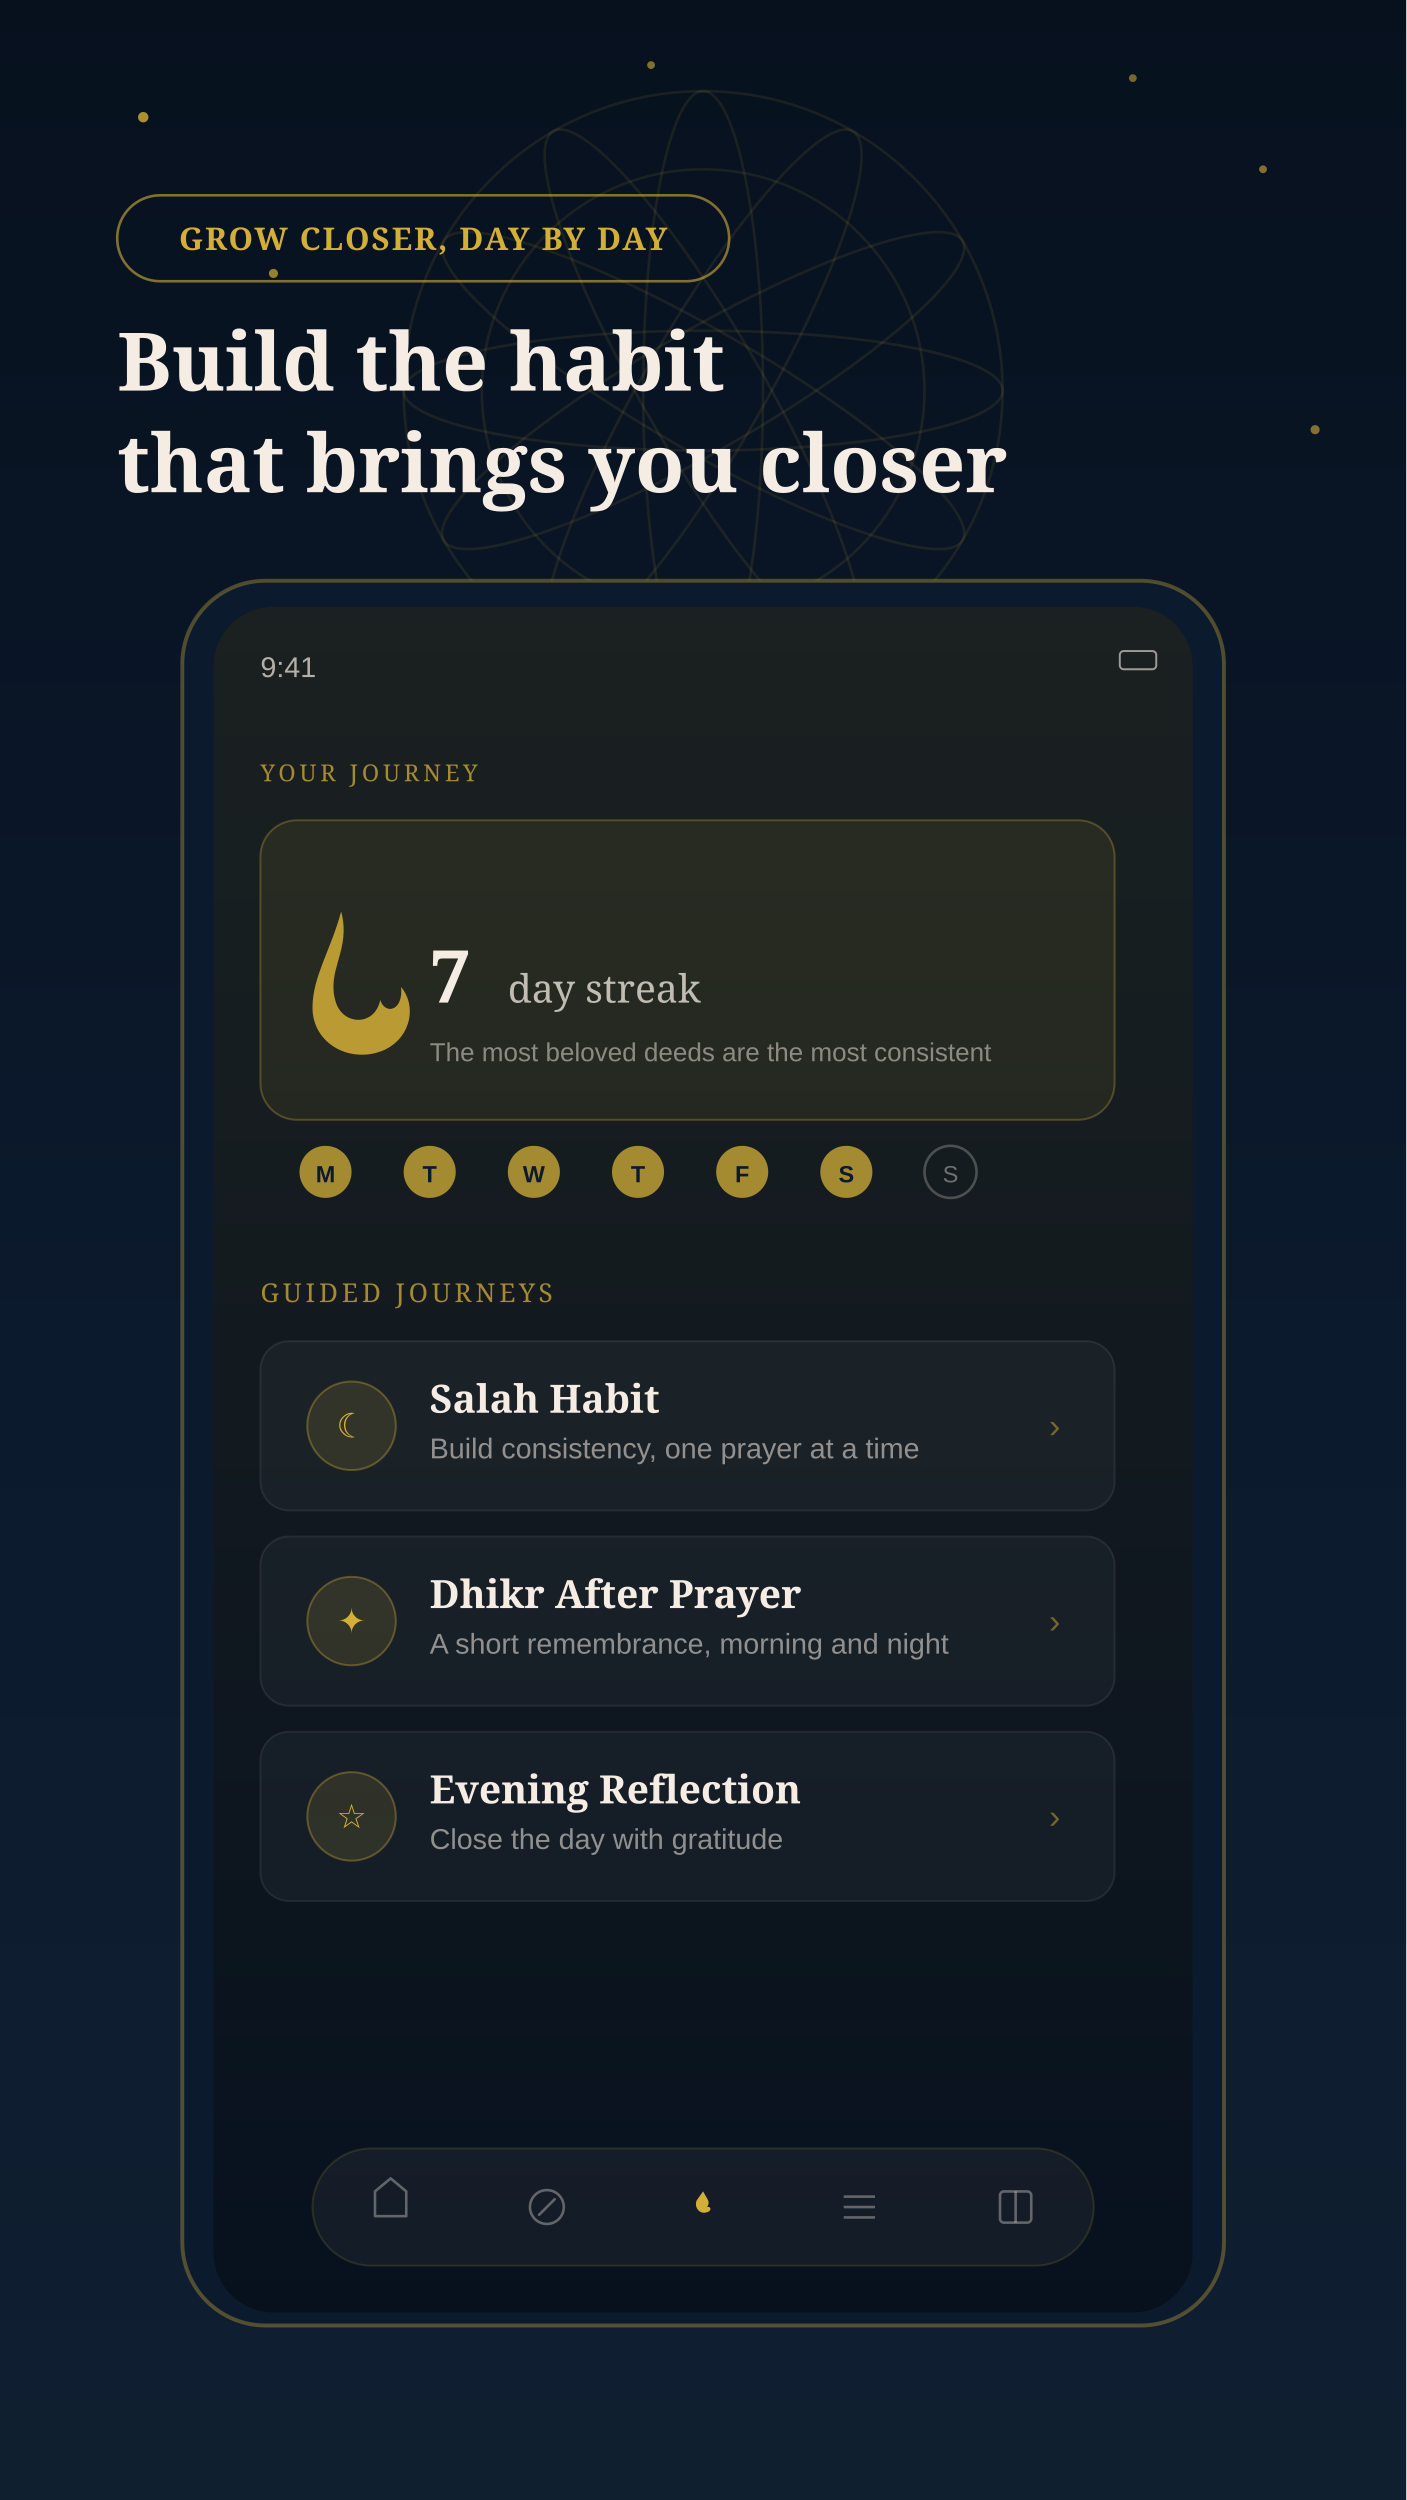
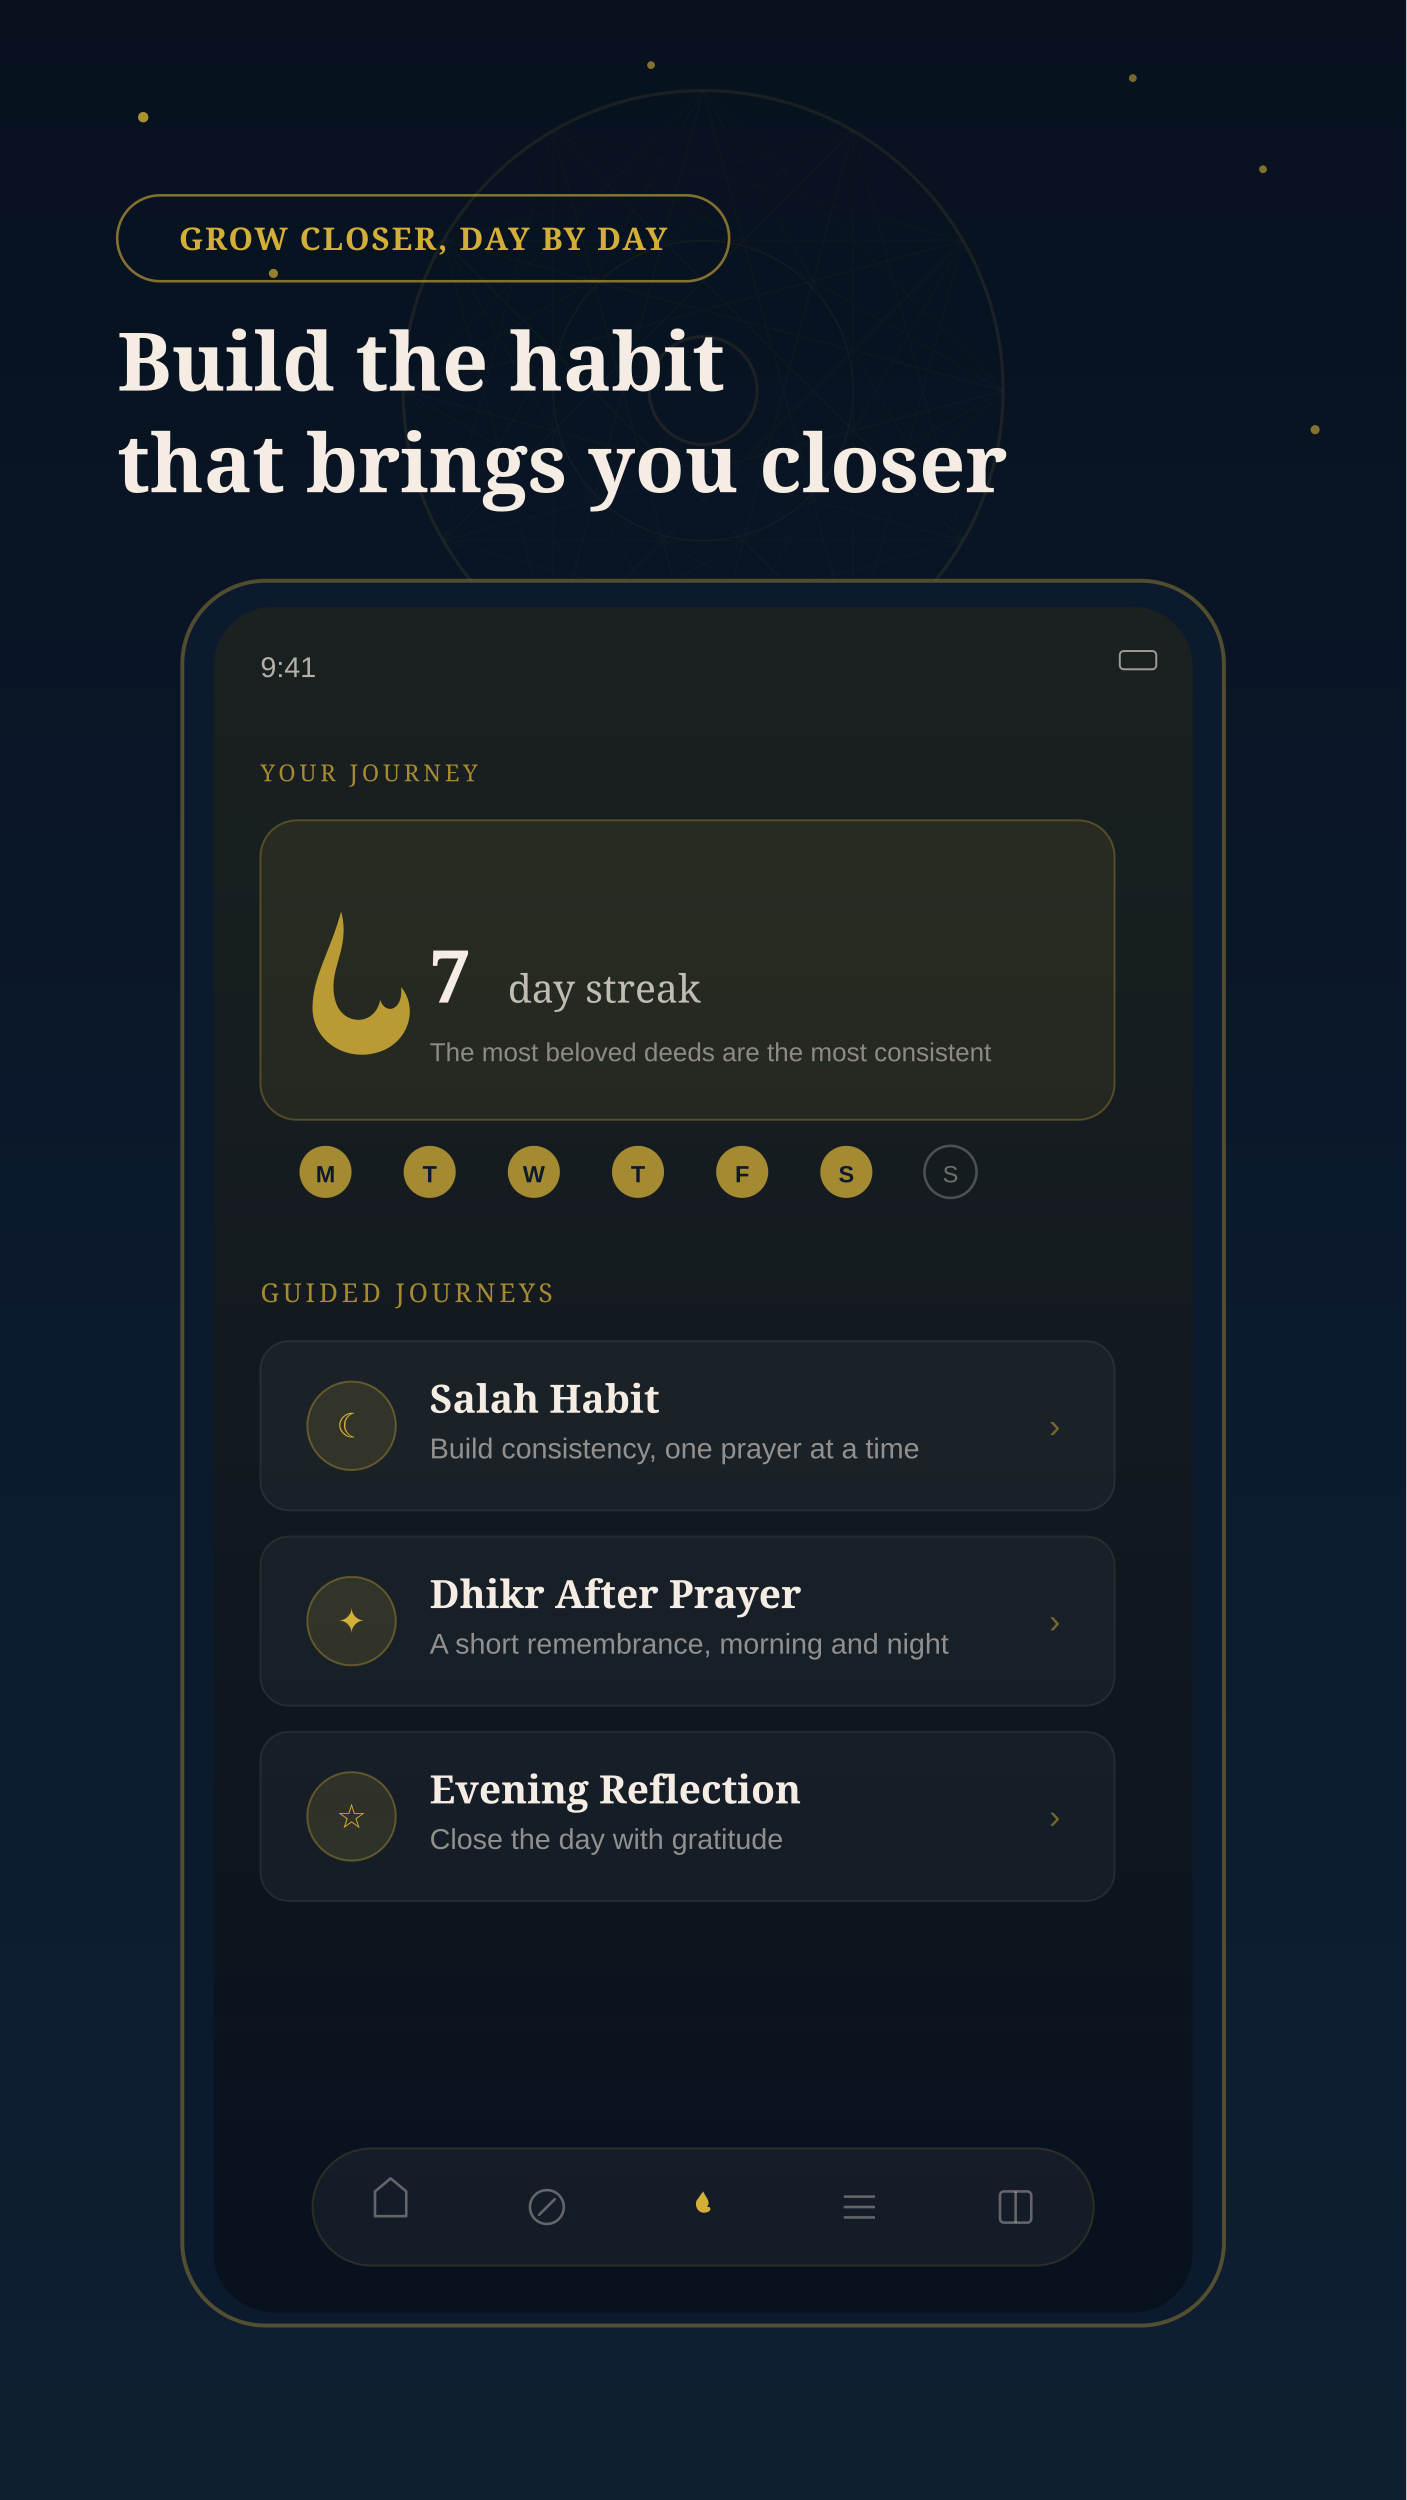
<svg xmlns="http://www.w3.org/2000/svg" width="1080" height="1920" viewBox="0 0 1080 1920" role="img">
  <defs>
    <linearGradient id="bgGrad3" x1="0" y1="0" x2="0" y2="1">
      <stop offset="0" stop-color="#07111E" />
      <stop offset="0.55" stop-color="#0C1A2E" />
      <stop offset="1" stop-color="#0F1F30" />
    </linearGradient>
    <linearGradient id="screenGlow3" x1="0" y1="0" x2="0" y2="1">
      <stop offset="0" stop-color="#D4AF37" stop-opacity="0.10" />
      <stop offset="1" stop-color="#D4AF37" stop-opacity="0" />
    </linearGradient>
    <clipPath id="screenClip3">
      <rect x="164" y="466" width="752" height="1310" rx="46" />
    </clipPath>
  </defs>
  <rect x="0" y="0" width="1080" height="1920" fill="url(#bgGrad3)" />
-   <g stroke="#D4AF37" stroke-opacity="0.10" fill="none" stroke-width="2">
-     <circle cx="540" cy="300" r="230" />
-     <circle cx="540" cy="300" r="170" />
-     <g transform="translate(540,300)">
-       <ellipse cx="0" cy="0" rx="230" ry="46" transform="rotate(0)" />
-       <ellipse cx="0" cy="0" rx="230" ry="46" transform="rotate(30)" />
-       <ellipse cx="0" cy="0" rx="230" ry="46" transform="rotate(60)" />
-       <ellipse cx="0" cy="0" rx="230" ry="46" transform="rotate(90)" />
-       <ellipse cx="0" cy="0" rx="230" ry="46" transform="rotate(120)" />
-       <ellipse cx="0" cy="0" rx="230" ry="46" transform="rotate(150)" />
-     </g>
+   <g transform="translate(300,60) scale(4.8)" opacity="0.16" fill="none" stroke="#D4AF37" stroke-linejoin="round" stroke-linecap="round">
+     <circle cx="50" cy="50" r="48" stroke-width="0.5" opacity="0.6" />
+     <path d="M 50.00,2.00 L 98.00,50.00 M 74.00,8.43 L 91.57,74.00 M 91.57,26.00 L 74.00,91.57 M 98.00,50.00 L 50.00,98.00 M 91.57,74.00 L 26.00,91.57 M 74.00,91.57 L 8.43,74.00 M 50.00,98.00 L 2.00,50.00 M 26.00,91.57 L 8.43,26.00 M 8.43,74.00 L 26.00,8.43 M 2.00,50.00 L 50.00,2.00 M 8.43,26.00 L 74.00,8.43 M 26.00,8.43 L 91.57,26.00" stroke-width="0.27" opacity="0.1" />
+     <path d="M 50.00,2.00 L 91.57,74.00 M 74.00,8.43 L 74.00,91.57 M 91.57,26.00 L 50.00,98.00 M 98.00,50.00 L 26.00,91.57 M 91.57,74.00 L 8.43,74.00 M 74.00,91.57 L 2.00,50.00 M 50.00,98.00 L 8.43,26.00 M 26.00,91.57 L 26.00,8.43 M 8.43,74.00 L 50.00,2.00 M 2.00,50.00 L 74.00,8.43 M 8.43,26.00 L 91.57,26.00 M 26.00,8.43 L 98.00,50.00" stroke-width="0.27" opacity="0.1" />
+     <path d="M 50.00,2.00 L 74.00,91.57 M 74.00,8.43 L 50.00,98.00 M 91.57,26.00 L 26.00,91.57 M 98.00,50.00 L 8.43,74.00 M 91.57,74.00 L 2.00,50.00 M 74.00,91.57 L 8.43,26.00 M 50.00,98.00 L 26.00,8.43 M 26.00,91.57 L 50.00,2.00 M 8.43,74.00 L 74.00,8.43 M 2.00,50.00 L 91.57,26.00 M 8.43,26.00 L 98.00,50.00 M 26.00,8.43 L 91.57,74.00" stroke-width="0.27" opacity="0.15" />
+     <circle cx="50" cy="50" r="24" stroke-width="0.24" opacity="0.3" />
+     <circle cx="50" cy="50" r="8.64" stroke-width="0.5" opacity="0.6" />
  </g>
  <g fill="#D4AF37">
    <circle cx="110" cy="90" r="4" fill-opacity="0.8" />
    <circle cx="970" cy="130" r="3" fill-opacity="0.6" />
    <circle cx="210" cy="210" r="3.5" fill-opacity="0.7" />
    <circle cx="870" cy="60" r="3" fill-opacity="0.55" />
    <circle cx="500" cy="50" r="3" fill-opacity="0.6" />
    <circle cx="1010" cy="330" r="3.5" fill-opacity="0.6" />
  </g>
  <rect x="90" y="150" width="470" height="66" rx="33" fill="none" stroke="#D4AF37" stroke-opacity="0.6" stroke-width="2" />
  <text x="325" y="192" text-anchor="middle" font-family="Georgia, serif" font-size="24" letter-spacing="1.5" fill="#D4AF37" font-weight="bold">GROW CLOSER, DAY BY DAY</text>
  <text x="90" y="300" font-family="Georgia, serif" font-size="62" font-weight="bold" fill="#F5EDE3">Build the habit</text>
  <text x="90" y="378" font-family="Georgia, serif" font-size="62" font-weight="bold" fill="#F5EDE3">that brings you closer</text>
  <rect x="140" y="446" width="800" height="1340" rx="64" fill="#0C1A2E" stroke="#D4AF37" stroke-opacity="0.35" stroke-width="3" />
  <rect x="164" y="466" width="752" height="1310" rx="46" fill="#07111E" />
  <rect x="164" y="466" width="752" height="1310" rx="46" fill="url(#screenGlow3)" />
  <g clip-path="url(#screenClip3)">
    <text x="200" y="520" font-family="Arial, sans-serif" font-size="22" fill="#F5EDE3" fill-opacity="0.7">9:41</text>
    <rect x="860" y="500" width="28" height="14" rx="3" fill="none" stroke="#F5EDE3" stroke-opacity="0.6" stroke-width="1.5" />
    <text x="200" y="600" font-family="Georgia, serif" font-size="18" letter-spacing="3" fill="#D4AF37" fill-opacity="0.75">YOUR JOURNEY</text>
    <rect x="200" y="630" width="656" height="230" rx="28" fill="#D4AF37" fill-opacity="0.08" stroke="#D4AF37" stroke-opacity="0.3" stroke-width="1.5" />
    <path d="M262,700 C270,730 250,745 258,770 C264,788 288,788 292,768 C296,780 310,776 308,758 C320,772 316,796 296,806 C270,818 240,802 240,774 C240,750 254,730 262,700 Z" fill="#D4AF37" fill-opacity="0.85" />
    <text x="330" y="770" font-family="Georgia, serif" font-size="56" font-weight="bold" fill="#F5EDE3">7</text>
    <text x="390" y="770" font-family="Georgia, serif" font-size="30" fill="#F5EDE3" fill-opacity="0.75">day streak</text>
    <text x="330" y="815" font-family="Arial, sans-serif" font-size="20" fill="#F5EDE3" fill-opacity="0.5">The most beloved deeds are the most consistent</text>
    <g>
      <circle cx="250" cy="900" r="20" fill="#D4AF37" fill-opacity="0.75" />
      <circle cx="330" cy="900" r="20" fill="#D4AF37" fill-opacity="0.75" />
      <circle cx="410" cy="900" r="20" fill="#D4AF37" fill-opacity="0.75" />
      <circle cx="490" cy="900" r="20" fill="#D4AF37" fill-opacity="0.75" />
      <circle cx="570" cy="900" r="20" fill="#D4AF37" fill-opacity="0.75" />
      <circle cx="650" cy="900" r="20" fill="#D4AF37" fill-opacity="0.75" />
      <circle cx="730" cy="900" r="20" fill="none" stroke="#F5EDE3" stroke-opacity="0.25" stroke-width="2" />
      <text x="250" y="908" text-anchor="middle" font-family="Arial, sans-serif" font-size="18" font-weight="bold" fill="#0C1A2E">M</text>
      <text x="330" y="908" text-anchor="middle" font-family="Arial, sans-serif" font-size="18" font-weight="bold" fill="#0C1A2E">T</text>
      <text x="410" y="908" text-anchor="middle" font-family="Arial, sans-serif" font-size="18" font-weight="bold" fill="#0C1A2E">W</text>
      <text x="490" y="908" text-anchor="middle" font-family="Arial, sans-serif" font-size="18" font-weight="bold" fill="#0C1A2E">T</text>
      <text x="570" y="908" text-anchor="middle" font-family="Arial, sans-serif" font-size="18" font-weight="bold" fill="#0C1A2E">F</text>
      <text x="650" y="908" text-anchor="middle" font-family="Arial, sans-serif" font-size="18" font-weight="bold" fill="#0C1A2E">S</text>
      <text x="730" y="908" text-anchor="middle" font-family="Arial, sans-serif" font-size="18" fill="#F5EDE3" fill-opacity="0.4">S</text>
    </g>
    <text x="200" y="1000" font-family="Georgia, serif" font-size="20" letter-spacing="3" fill="#D4AF37" fill-opacity="0.75">GUIDED JOURNEYS</text>
    <g>
      <rect x="200" y="1030" width="656" height="130" rx="22" fill="#F5EDE3" fill-opacity="0.04" stroke="#F5EDE3" stroke-opacity="0.08" stroke-width="1.5" />
      <circle cx="270" cy="1095" r="34" fill="#D4AF37" fill-opacity="0.14" stroke="#D4AF37" stroke-opacity="0.35" stroke-width="1.5" />
      <text x="270" y="1104" text-anchor="middle" font-family="Arial, sans-serif" font-size="26" fill="#D4AF37">☾</text>
      <text x="330" y="1085" font-family="Georgia, serif" font-size="30" font-weight="bold" fill="#F5EDE3">Salah Habit</text>
      <text x="330" y="1120" font-family="Arial, sans-serif" font-size="22" fill="#F5EDE3" fill-opacity="0.55">Build consistency, one prayer at a time</text>
      <text x="810" y="1104" text-anchor="middle" font-family="Arial, sans-serif" font-size="26" fill="#D4AF37" fill-opacity="0.5">›</text>
    </g>
    <g>
      <rect x="200" y="1180" width="656" height="130" rx="22" fill="#F5EDE3" fill-opacity="0.04" stroke="#F5EDE3" stroke-opacity="0.08" stroke-width="1.5" />
      <circle cx="270" cy="1245" r="34" fill="#D4AF37" fill-opacity="0.14" stroke="#D4AF37" stroke-opacity="0.35" stroke-width="1.5" />
      <text x="270" y="1254" text-anchor="middle" font-family="Arial, sans-serif" font-size="26" fill="#D4AF37">✦</text>
      <text x="330" y="1235" font-family="Georgia, serif" font-size="30" font-weight="bold" fill="#F5EDE3">Dhikr After Prayer</text>
      <text x="330" y="1270" font-family="Arial, sans-serif" font-size="22" fill="#F5EDE3" fill-opacity="0.55">A short remembrance, morning and night</text>
      <text x="810" y="1254" text-anchor="middle" font-family="Arial, sans-serif" font-size="26" fill="#D4AF37" fill-opacity="0.5">›</text>
    </g>
    <g>
      <rect x="200" y="1330" width="656" height="130" rx="22" fill="#F5EDE3" fill-opacity="0.04" stroke="#F5EDE3" stroke-opacity="0.08" stroke-width="1.5" />
      <circle cx="270" cy="1395" r="34" fill="#D4AF37" fill-opacity="0.14" stroke="#D4AF37" stroke-opacity="0.35" stroke-width="1.5" />
      <text x="270" y="1404" text-anchor="middle" font-family="Arial, sans-serif" font-size="26" fill="#D4AF37">☆</text>
      <text x="330" y="1385" font-family="Georgia, serif" font-size="30" font-weight="bold" fill="#F5EDE3">Evening Reflection</text>
      <text x="330" y="1420" font-family="Arial, sans-serif" font-size="22" fill="#F5EDE3" fill-opacity="0.55">Close the day with gratitude</text>
      <text x="810" y="1404" text-anchor="middle" font-family="Arial, sans-serif" font-size="26" fill="#D4AF37" fill-opacity="0.5">›</text>
    </g>
    <rect x="240" y="1650" width="600" height="90" rx="45" fill="#F5EDE3" fill-opacity="0.05" stroke="#D4AF37" stroke-opacity="0.15" stroke-width="1.5" />
    <g stroke="#F5EDE3" stroke-opacity="0.35" stroke-width="2" fill="none" stroke-linecap="round" stroke-linejoin="round">
      <path d="M288,1683 L300,1673 L312,1683 L312,1702 L288,1702 Z" />
      <circle cx="420" cy="1695" r="13" />
      <path d="M414,1701 L426,1689" />
    </g>
    <path d="M540,1683 C543,1689 546,1691 543,1695 C546,1694 547,1698 543,1699 C537,1701 533,1695 535,1690 C537,1687 540,1683 540,1683 Z" fill="#D4AF37" stroke="none" />
    <g stroke="#F5EDE3" stroke-opacity="0.35" stroke-width="2" fill="none">
      <line x1="648" y1="1687" x2="672" y2="1687" />
      <line x1="648" y1="1695" x2="672" y2="1695" />
      <line x1="648" y1="1703" x2="672" y2="1703" />
      <rect x="768" y="1683" width="24" height="24" rx="3" />
      <line x1="780" y1="1683" x2="780" y2="1707" />
    </g>
  </g>
</svg>
